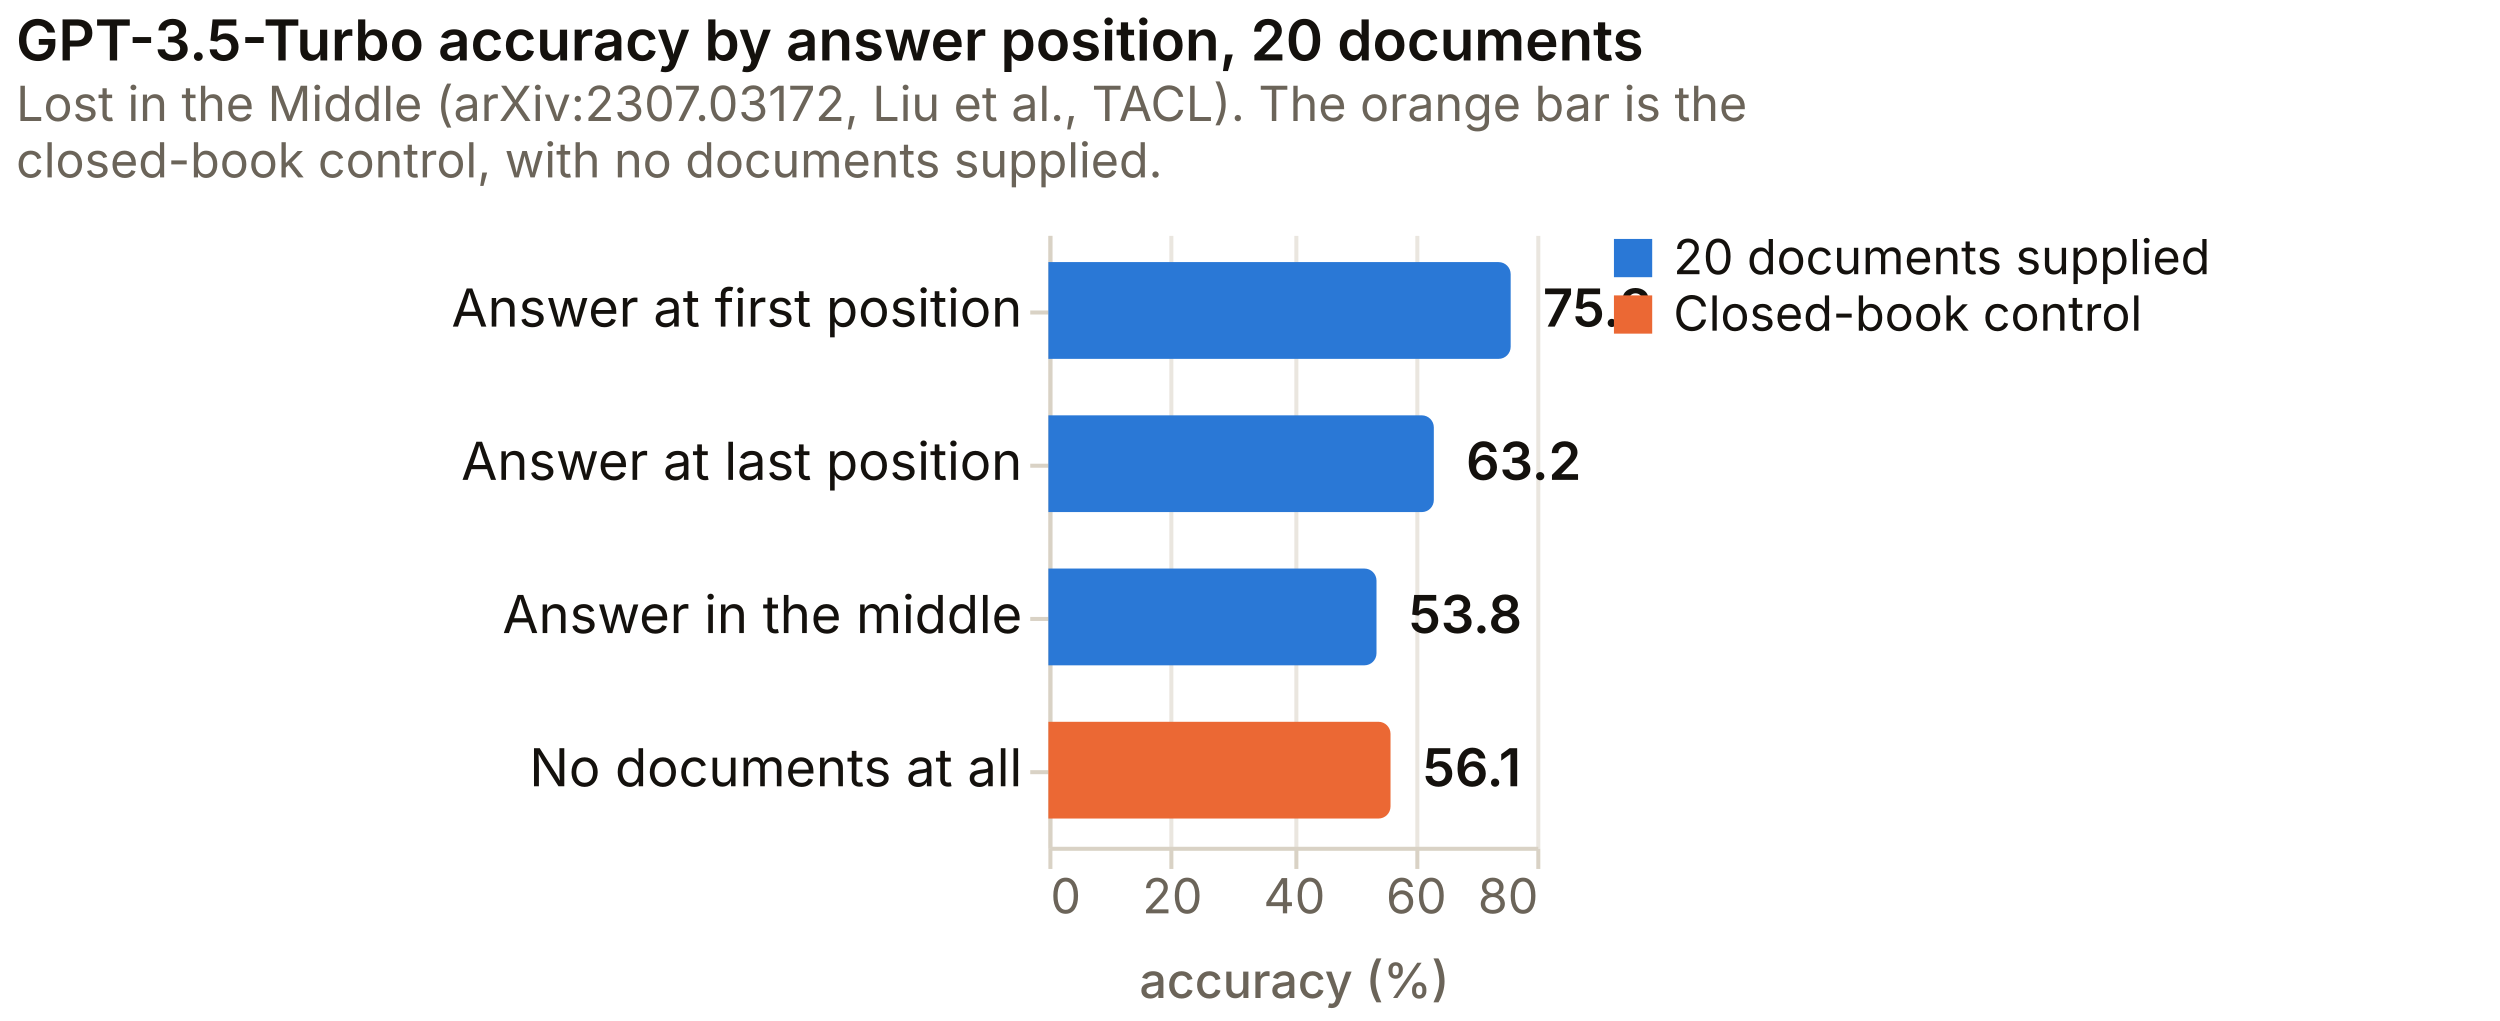
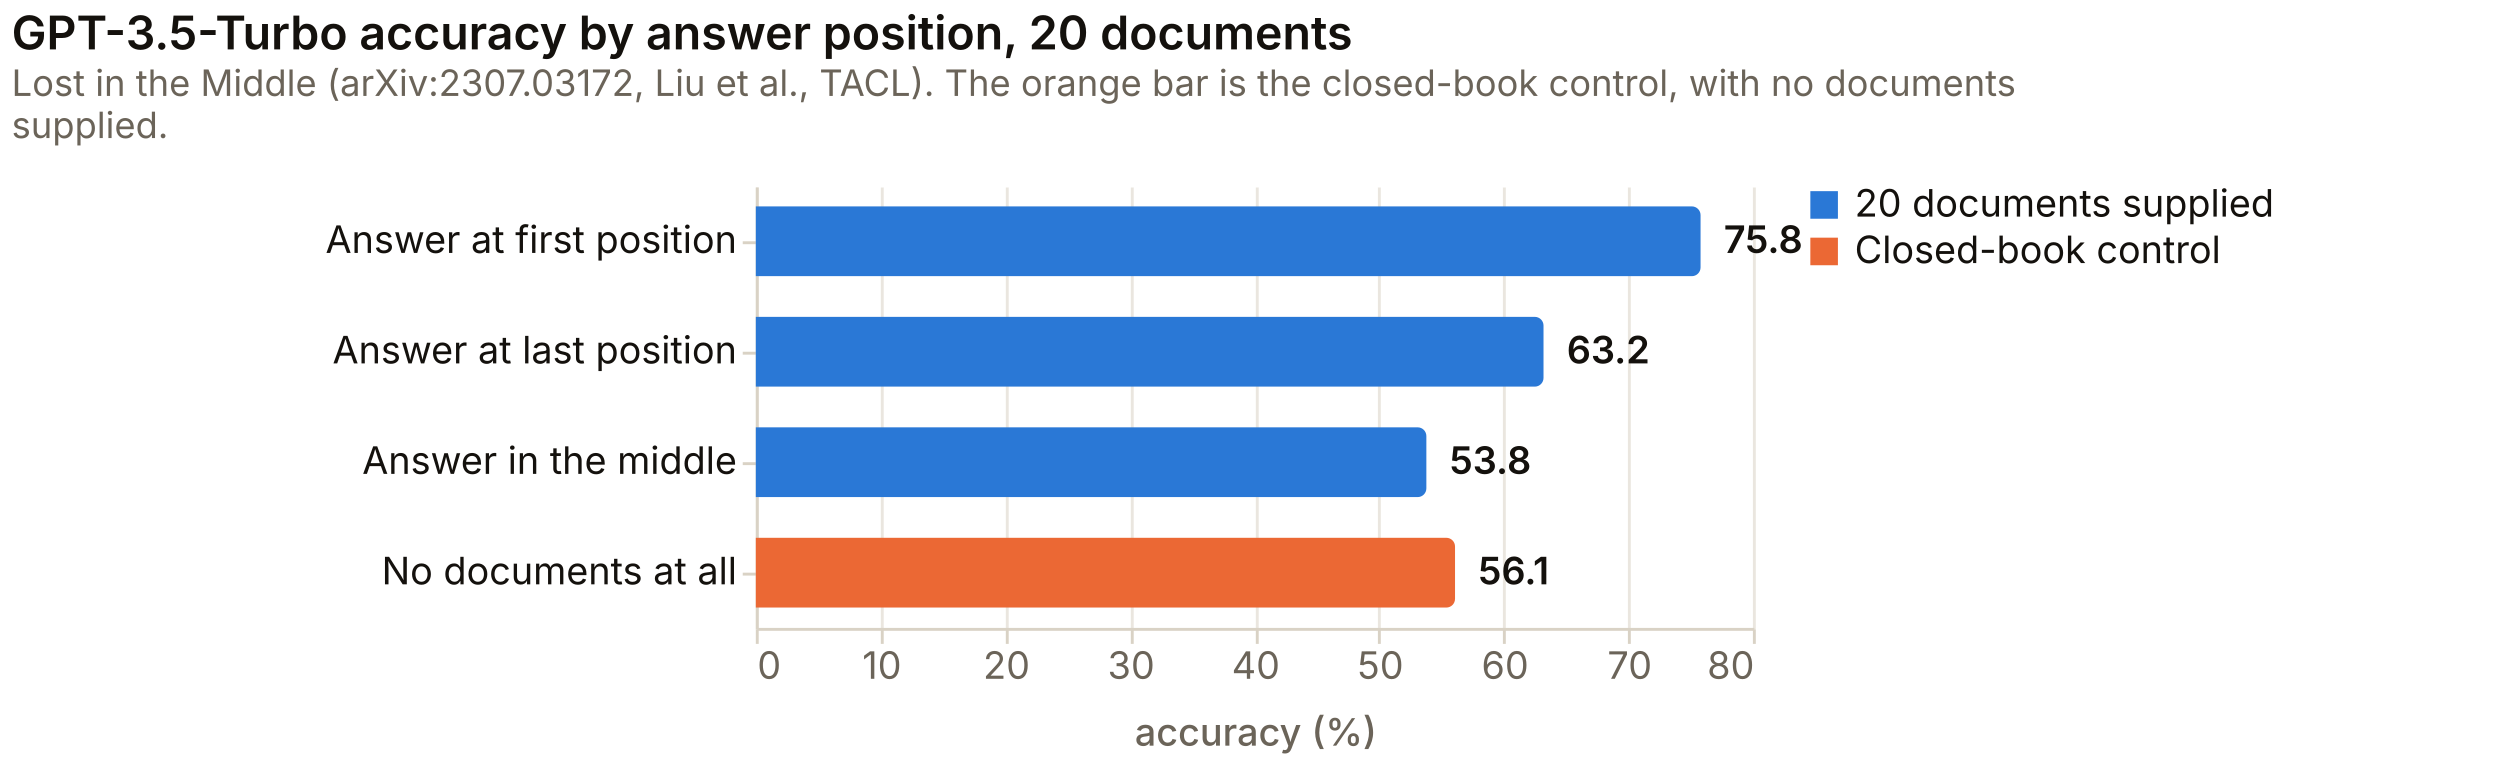
- <svg xmlns="http://www.w3.org/2000/svg" version="1.1" class="marks" width="620" height="253" viewBox="0 0 620 253">
-   <g fill="none" stroke-miterlimit="4" transform="translate(260,58)">
+ <svg xmlns="http://www.w3.org/2000/svg" version="1.1" class="marks" width="860" height="263" viewBox="0 0 860 263">
+   <g fill="none" stroke-miterlimit="4" transform="translate(260,64)">
    <g class="mark-group role-frame root" role="graphics-object" aria-roledescription="group mark container">
      <g transform="translate(0,0)">
-         <path class="background" aria-hidden="true" d="M0,0h121v152h-121Z" />
+         <path class="background" aria-hidden="true" d="M0,0h343v152h-343Z" />
        <g>
          <g class="mark-group role-axis" aria-hidden="true">
            <g transform="translate(0.5,152.5)">
              <path class="background" aria-hidden="true" d="M0,0h0v0h0Z" pointer-events="none" />
              <g>
                <g class="mark-rule role-axis-grid" pointer-events="none">
                  <line transform="translate(0,0)" x2="0" y2="-152" stroke="#d9d2c5" stroke-opacity="0.55" stroke-width="1" opacity="1" />
-                   <line transform="translate(30,0)" x2="0" y2="-152" stroke="#d9d2c5" stroke-opacity="0.55" stroke-width="1" opacity="1" />
-                   <line transform="translate(61,0)" x2="0" y2="-152" stroke="#d9d2c5" stroke-opacity="0.55" stroke-width="1" opacity="1" />
-                   <line transform="translate(91,0)" x2="0" y2="-152" stroke="#d9d2c5" stroke-opacity="0.55" stroke-width="1" opacity="1" />
-                   <line transform="translate(121,0)" x2="0" y2="-152" stroke="#d9d2c5" stroke-opacity="0.55" stroke-width="1" opacity="1" />
+                   <line transform="translate(43,0)" x2="0" y2="-152" stroke="#d9d2c5" stroke-opacity="0.55" stroke-width="1" opacity="1" />
+                   <line transform="translate(86,0)" x2="0" y2="-152" stroke="#d9d2c5" stroke-opacity="0.55" stroke-width="1" opacity="1" />
+                   <line transform="translate(129,0)" x2="0" y2="-152" stroke="#d9d2c5" stroke-opacity="0.55" stroke-width="1" opacity="1" />
+                   <line transform="translate(172,0)" x2="0" y2="-152" stroke="#d9d2c5" stroke-opacity="0.55" stroke-width="1" opacity="1" />
+                   <line transform="translate(214,0)" x2="0" y2="-152" stroke="#d9d2c5" stroke-opacity="0.55" stroke-width="1" opacity="1" />
+                   <line transform="translate(257,0)" x2="0" y2="-152" stroke="#d9d2c5" stroke-opacity="0.55" stroke-width="1" opacity="1" />
+                   <line transform="translate(300,0)" x2="0" y2="-152" stroke="#d9d2c5" stroke-opacity="0.55" stroke-width="1" opacity="1" />
+                   <line transform="translate(343,0)" x2="0" y2="-152" stroke="#d9d2c5" stroke-opacity="0.55" stroke-width="1" opacity="1" />
                </g>
              </g>
              <path class="foreground" aria-hidden="true" d="" pointer-events="none" display="none" />
            </g>
          </g>
          <g class="mark-group role-axis" role="graphics-symbol" aria-roledescription="axis" aria-label="X-axis titled 'accuracy (%)' for a linear scale with values from 0 to 80">
            <g transform="translate(0.5,152.5)">
              <path class="background" aria-hidden="true" d="M0,0h0v0h0Z" pointer-events="none" />
              <g>
                <g class="mark-rule role-axis-tick" pointer-events="none">
                  <line transform="translate(0,0)" x2="0" y2="5" stroke="#d9d2c5" stroke-width="1" opacity="1" />
-                   <line transform="translate(30,0)" x2="0" y2="5" stroke="#d9d2c5" stroke-width="1" opacity="1" />
-                   <line transform="translate(61,0)" x2="0" y2="5" stroke="#d9d2c5" stroke-width="1" opacity="1" />
-                   <line transform="translate(91,0)" x2="0" y2="5" stroke="#d9d2c5" stroke-width="1" opacity="1" />
-                   <line transform="translate(121,0)" x2="0" y2="5" stroke="#d9d2c5" stroke-width="1" opacity="1" />
+                   <line transform="translate(43,0)" x2="0" y2="5" stroke="#d9d2c5" stroke-width="1" opacity="1" />
+                   <line transform="translate(86,0)" x2="0" y2="5" stroke="#d9d2c5" stroke-width="1" opacity="1" />
+                   <line transform="translate(129,0)" x2="0" y2="5" stroke="#d9d2c5" stroke-width="1" opacity="1" />
+                   <line transform="translate(172,0)" x2="0" y2="5" stroke="#d9d2c5" stroke-width="1" opacity="1" />
+                   <line transform="translate(214,0)" x2="0" y2="5" stroke="#d9d2c5" stroke-width="1" opacity="1" />
+                   <line transform="translate(257,0)" x2="0" y2="5" stroke="#d9d2c5" stroke-width="1" opacity="1" />
+                   <line transform="translate(300,0)" x2="0" y2="5" stroke="#d9d2c5" stroke-width="1" opacity="1" />
+                   <line transform="translate(343,0)" x2="0" y2="5" stroke="#d9d2c5" stroke-width="1" opacity="1" />
                </g>
                <g class="mark-text role-axis-label" pointer-events="none">
-                   <text text-anchor="start" transform="translate(0,16)" font-family="ui-sans-serif, system-ui, -apple-system, 'Segoe UI', Inter, Helvetica, Arial, sans-serif" font-size="12px" fill="#6b6459" opacity="1">0</text>
-                   <text text-anchor="middle" transform="translate(30.25,16)" font-family="ui-sans-serif, system-ui, -apple-system, 'Segoe UI', Inter, Helvetica, Arial, sans-serif" font-size="12px" fill="#6b6459" opacity="1">20</text>
-                   <text text-anchor="middle" transform="translate(60.5,16)" font-family="ui-sans-serif, system-ui, -apple-system, 'Segoe UI', Inter, Helvetica, Arial, sans-serif" font-size="12px" fill="#6b6459" opacity="1">40</text>
-                   <text text-anchor="middle" transform="translate(90.75,16)" font-family="ui-sans-serif, system-ui, -apple-system, 'Segoe UI', Inter, Helvetica, Arial, sans-serif" font-size="12px" fill="#6b6459" opacity="1">60</text>
-                   <text text-anchor="end" transform="translate(121,16)" font-family="ui-sans-serif, system-ui, -apple-system, 'Segoe UI', Inter, Helvetica, Arial, sans-serif" font-size="12px" fill="#6b6459" opacity="1">80</text>
+                   <text text-anchor="start" transform="translate(0,17)" font-family="ui-sans-serif, system-ui, -apple-system, 'Segoe UI', Inter, Helvetica, Arial, sans-serif" font-size="13px" fill="#6b6459" opacity="1">0</text>
+                   <text text-anchor="middle" transform="translate(42.875,17)" font-family="ui-sans-serif, system-ui, -apple-system, 'Segoe UI', Inter, Helvetica, Arial, sans-serif" font-size="13px" fill="#6b6459" opacity="1">10</text>
+                   <text text-anchor="middle" transform="translate(85.75,17)" font-family="ui-sans-serif, system-ui, -apple-system, 'Segoe UI', Inter, Helvetica, Arial, sans-serif" font-size="13px" fill="#6b6459" opacity="1">20</text>
+                   <text text-anchor="middle" transform="translate(128.625,17)" font-family="ui-sans-serif, system-ui, -apple-system, 'Segoe UI', Inter, Helvetica, Arial, sans-serif" font-size="13px" fill="#6b6459" opacity="1">30</text>
+                   <text text-anchor="middle" transform="translate(171.5,17)" font-family="ui-sans-serif, system-ui, -apple-system, 'Segoe UI', Inter, Helvetica, Arial, sans-serif" font-size="13px" fill="#6b6459" opacity="1">40</text>
+                   <text text-anchor="middle" transform="translate(214.375,17)" font-family="ui-sans-serif, system-ui, -apple-system, 'Segoe UI', Inter, Helvetica, Arial, sans-serif" font-size="13px" fill="#6b6459" opacity="1">50</text>
+                   <text text-anchor="middle" transform="translate(257.25,17)" font-family="ui-sans-serif, system-ui, -apple-system, 'Segoe UI', Inter, Helvetica, Arial, sans-serif" font-size="13px" fill="#6b6459" opacity="1">60</text>
+                   <text text-anchor="middle" transform="translate(300.125,17)" font-family="ui-sans-serif, system-ui, -apple-system, 'Segoe UI', Inter, Helvetica, Arial, sans-serif" font-size="13px" fill="#6b6459" opacity="1">70</text>
+                   <text text-anchor="end" transform="translate(343,17)" font-family="ui-sans-serif, system-ui, -apple-system, 'Segoe UI', Inter, Helvetica, Arial, sans-serif" font-size="13px" fill="#6b6459" opacity="1">80</text>
                </g>
                <g class="mark-rule role-axis-domain" pointer-events="none">
-                   <line transform="translate(0,0)" x2="121" y2="0" stroke="#d9d2c5" stroke-width="1" opacity="1" />
+                   <line transform="translate(0,0)" x2="343" y2="0" stroke="#d9d2c5" stroke-width="1" opacity="1" />
                </g>
                <g class="mark-text role-axis-title" pointer-events="none">
-                   <text text-anchor="middle" transform="translate(60.5,37)" font-family="ui-sans-serif, system-ui, -apple-system, 'Segoe UI', Inter, Helvetica, Arial, sans-serif" font-size="12px" font-weight="500" fill="#6b6459" opacity="1">accuracy (%)</text>
+                   <text text-anchor="middle" transform="translate(171.5,40)" font-family="ui-sans-serif, system-ui, -apple-system, 'Segoe UI', Inter, Helvetica, Arial, sans-serif" font-size="13px" font-weight="500" fill="#6b6459" opacity="1">accuracy (%)</text>
                </g>
              </g>
              <path class="foreground" aria-hidden="true" d="" pointer-events="none" display="none" />
            </g>
          </g>
          <g class="mark-group role-axis" role="graphics-symbol" aria-roledescription="axis" aria-label="Y-axis for a discrete scale with 4 values: Answer at first position, Answer at last position, Answer in the middle, No documents at all">
            <g transform="translate(0.5,0.5)">
              <path class="background" aria-hidden="true" d="M0,0h0v0h0Z" pointer-events="none" />
              <g>
                <g class="mark-rule role-axis-tick" pointer-events="none">
                  <line transform="translate(0,19)" x2="-5" y2="0" stroke="#d9d2c5" stroke-width="1" opacity="1" />
                  <line transform="translate(0,57)" x2="-5" y2="0" stroke="#d9d2c5" stroke-width="1" opacity="1" />
                  <line transform="translate(0,95)" x2="-5" y2="0" stroke="#d9d2c5" stroke-width="1" opacity="1" />
                  <line transform="translate(0,133)" x2="-5" y2="0" stroke="#d9d2c5" stroke-width="1" opacity="1" />
                </g>
                <g class="mark-text role-axis-label" pointer-events="none">
                  <text text-anchor="end" transform="translate(-7,22.5)" font-family="ui-sans-serif, system-ui, -apple-system, 'Segoe UI', Inter, Helvetica, Arial, sans-serif" font-size="13px" fill="#14110d" opacity="1">Answer at first position</text>
                  <text text-anchor="end" transform="translate(-7,60.5)" font-family="ui-sans-serif, system-ui, -apple-system, 'Segoe UI', Inter, Helvetica, Arial, sans-serif" font-size="13px" fill="#14110d" opacity="1">Answer at last position</text>
                  <text text-anchor="end" transform="translate(-7,98.5)" font-family="ui-sans-serif, system-ui, -apple-system, 'Segoe UI', Inter, Helvetica, Arial, sans-serif" font-size="13px" fill="#14110d" opacity="1">Answer in the middle</text>
                  <text text-anchor="end" transform="translate(-7,136.5)" font-family="ui-sans-serif, system-ui, -apple-system, 'Segoe UI', Inter, Helvetica, Arial, sans-serif" font-size="13px" fill="#14110d" opacity="1">No documents at all</text>
                </g>
                <g class="mark-rule role-axis-domain" pointer-events="none">
                  <line transform="translate(0,0)" x2="0" y2="152" stroke="#d9d2c5" stroke-width="1" opacity="1" />
                </g>
              </g>
              <path class="foreground" aria-hidden="true" d="" pointer-events="none" display="none" />
            </g>
          </g>
          <g class="mark-group role-scope" role="graphics-object" aria-roledescription="group mark container">
            <g transform="translate(0,7)">
-               <path class="background" aria-hidden="true" d="M0,0L111.648,0C113.303,0,114.648,1.344,114.648,3L114.648,21C114.648,22.656,113.303,24,111.648,24L0,24C0,24,0,24,0,24L0,0C0,0,0,0,0,0Z" />
+               <path class="background" aria-hidden="true" d="M0,0L321.993,0C323.648,0,324.993,1.344,324.993,3L324.993,21C324.993,22.656,323.648,24,321.993,24L0,24C0,24,0,24,0,24L0,0C0,0,0,0,0,0Z" />
              <g clip-path="url(#clip11)">
                <g class="mark-group role-scope" role="graphics-object" aria-roledescription="group mark container">
                  <g transform="translate(0,0)">
                    <path class="background" aria-hidden="true" d="M0,0h0v24h0Z" />
                    <g>
                      <g class="mark-rect role-mark layer_0_marks" role="graphics-object" aria-roledescription="rect mark container">
-                         <path aria-label="accuracy (%): 75.8; case: Answer at first position; kind: 20 documents supplied" role="graphics-symbol" aria-roledescription="bar" d="M0,0h114.648v24h-114.648Z" fill="#2a78d6" />
+                         <path aria-label="accuracy (%): 75.8; case: Answer at first position; kind: 20 documents supplied" role="graphics-symbol" aria-roledescription="bar" d="M0,0h324.993v24h-324.993Z" fill="#2a78d6" />
                      </g>
                    </g>
                    <path class="foreground" aria-hidden="true" d="" display="none" />
                  </g>
                </g>
              </g>
              <path class="foreground" aria-hidden="true" d="" display="none" />
            </g>
            <g transform="translate(0,45)">
-               <path class="background" aria-hidden="true" d="M0,0L92.59,0C94.246,0,95.59,1.344,95.59,3L95.59,21C95.59,22.656,94.246,24,92.59,24L0,24C0,24,0,24,0,24L0,0C0,0,0,0,0,0Z" />
+               <path class="background" aria-hidden="true" d="M0,0L267.97,0C269.626,0,270.97,1.344,270.97,3L270.97,21C270.97,22.656,269.626,24,267.97,24L0,24C0,24,0,24,0,24L0,0C0,0,0,0,0,0Z" />
              <g clip-path="url(#clip12)">
                <g class="mark-group role-scope" role="graphics-object" aria-roledescription="group mark container">
                  <g transform="translate(0,0)">
                    <path class="background" aria-hidden="true" d="M0,0h0v24h0Z" />
                    <g>
                      <g class="mark-rect role-mark layer_0_marks" role="graphics-object" aria-roledescription="rect mark container">
-                         <path aria-label="accuracy (%): 63.2; case: Answer at last position; kind: 20 documents supplied" role="graphics-symbol" aria-roledescription="bar" d="M0,0h95.59v24h-95.59Z" fill="#2a78d6" />
+                         <path aria-label="accuracy (%): 63.2; case: Answer at last position; kind: 20 documents supplied" role="graphics-symbol" aria-roledescription="bar" d="M0,0h270.97v24h-270.97Z" fill="#2a78d6" />
                      </g>
                    </g>
                    <path class="foreground" aria-hidden="true" d="" display="none" />
                  </g>
                </g>
              </g>
              <path class="foreground" aria-hidden="true" d="" display="none" />
            </g>
            <g transform="translate(0,121)">
-               <path class="background" aria-hidden="true" d="M0,0L81.851,0C83.507,0,84.851,1.344,84.851,3L84.851,21C84.851,22.656,83.507,24,81.851,24L0,24C0,24,0,24,0,24L0,0C0,0,0,0,0,0Z" />
+               <path class="background" aria-hidden="true" d="M0,0L237.529,0C239.184,0,240.529,1.344,240.529,3L240.529,21C240.529,22.656,239.184,24,237.529,24L0,24C0,24,0,24,0,24L0,0C0,0,0,0,0,0Z" />
              <g clip-path="url(#clip13)">
                <g class="mark-group role-scope" role="graphics-object" aria-roledescription="group mark container">
                  <g transform="translate(0,0)">
                    <path class="background" aria-hidden="true" d="M0,0h0v24h0Z" />
                    <g>
                      <g class="mark-rect role-mark layer_0_marks" role="graphics-object" aria-roledescription="rect mark container">
-                         <path aria-label="accuracy (%): 56.1; case: No documents at all; kind: Closed-book control" role="graphics-symbol" aria-roledescription="bar" d="M0,0h84.851v24h-84.851Z" fill="#eb6834" />
+                         <path aria-label="accuracy (%): 56.1; case: No documents at all; kind: Closed-book control" role="graphics-symbol" aria-roledescription="bar" d="M0,0h240.529v24h-240.529Z" fill="#eb6834" />
                      </g>
                    </g>
                    <path class="foreground" aria-hidden="true" d="" display="none" />
                  </g>
                </g>
              </g>
              <path class="foreground" aria-hidden="true" d="" display="none" />
            </g>
            <g transform="translate(0,83)">
-               <path class="background" aria-hidden="true" d="M0,0L78.373,0C80.028,0,81.373,1.344,81.373,3L81.373,21C81.373,22.656,80.028,24,78.373,24L0,24C0,24,0,24,0,24L0,0C0,0,0,0,0,0Z" />
+               <path class="background" aria-hidden="true" d="M0,0L227.667,0C229.323,0,230.667,1.344,230.667,3L230.667,21C230.667,22.656,229.323,24,227.667,24L0,24C0,24,0,24,0,24L0,0C0,0,0,0,0,0Z" />
              <g clip-path="url(#clip14)">
                <g class="mark-group role-scope" role="graphics-object" aria-roledescription="group mark container">
                  <g transform="translate(0,0)">
                    <path class="background" aria-hidden="true" d="M0,0h0v24h0Z" />
                    <g>
                      <g class="mark-rect role-mark layer_0_marks" role="graphics-object" aria-roledescription="rect mark container">
-                         <path aria-label="accuracy (%): 53.8; case: Answer in the middle; kind: 20 documents supplied" role="graphics-symbol" aria-roledescription="bar" d="M0,0h81.373v24h-81.373Z" fill="#2a78d6" />
+                         <path aria-label="accuracy (%): 53.8; case: Answer in the middle; kind: 20 documents supplied" role="graphics-symbol" aria-roledescription="bar" d="M0,0h230.667v24h-230.667Z" fill="#2a78d6" />
                      </g>
                    </g>
                    <path class="foreground" aria-hidden="true" d="" display="none" />
                  </g>
                </g>
              </g>
              <path class="foreground" aria-hidden="true" d="" display="none" />
            </g>
          </g>
          <g class="mark-text role-mark layer_1_marks" role="graphics-object" aria-roledescription="text mark container">
-             <text aria-label="accuracy (%): 75.8; case: Answer at first position; v: 75.8" role="graphics-symbol" aria-roledescription="text mark" text-anchor="start" transform="translate(122.6475,23)" font-family="ui-sans-serif, system-ui, -apple-system, 'Segoe UI', Inter, Helvetica, Arial, sans-serif" font-size="13px" font-weight="600" fill="#14110d">75.8</text>
-             <text aria-label="accuracy (%): 63.2; case: Answer at last position; v: 63.2" role="graphics-symbol" aria-roledescription="text mark" text-anchor="start" transform="translate(103.59,61)" font-family="ui-sans-serif, system-ui, -apple-system, 'Segoe UI', Inter, Helvetica, Arial, sans-serif" font-size="13px" font-weight="600" fill="#14110d">63.2</text>
-             <text aria-label="accuracy (%): 56.1; case: No documents at all; v: 56.1" role="graphics-symbol" aria-roledescription="text mark" text-anchor="start" transform="translate(92.85125,137)" font-family="ui-sans-serif, system-ui, -apple-system, 'Segoe UI', Inter, Helvetica, Arial, sans-serif" font-size="13px" font-weight="600" fill="#14110d">56.1</text>
-             <text aria-label="accuracy (%): 53.8; case: Answer in the middle; v: 53.8" role="graphics-symbol" aria-roledescription="text mark" text-anchor="start" transform="translate(89.3725,99)" font-family="ui-sans-serif, system-ui, -apple-system, 'Segoe UI', Inter, Helvetica, Arial, sans-serif" font-size="13px" font-weight="600" fill="#14110d">53.8</text>
+             <text aria-label="accuracy (%): 75.8; case: Answer at first position; v: 75.8" role="graphics-symbol" aria-roledescription="text mark" text-anchor="start" transform="translate(332.9925,23)" font-family="ui-sans-serif, system-ui, -apple-system, 'Segoe UI', Inter, Helvetica, Arial, sans-serif" font-size="13px" font-weight="600" fill="#14110d">75.8</text>
+             <text aria-label="accuracy (%): 63.2; case: Answer at last position; v: 63.2" role="graphics-symbol" aria-roledescription="text mark" text-anchor="start" transform="translate(278.97,61)" font-family="ui-sans-serif, system-ui, -apple-system, 'Segoe UI', Inter, Helvetica, Arial, sans-serif" font-size="13px" font-weight="600" fill="#14110d">63.2</text>
+             <text aria-label="accuracy (%): 56.1; case: No documents at all; v: 56.1" role="graphics-symbol" aria-roledescription="text mark" text-anchor="start" transform="translate(248.5288,137)" font-family="ui-sans-serif, system-ui, -apple-system, 'Segoe UI', Inter, Helvetica, Arial, sans-serif" font-size="13px" font-weight="600" fill="#14110d">56.1</text>
+             <text aria-label="accuracy (%): 53.8; case: Answer in the middle; v: 53.8" role="graphics-symbol" aria-roledescription="text mark" text-anchor="start" transform="translate(238.6675,99)" font-family="ui-sans-serif, system-ui, -apple-system, 'Segoe UI', Inter, Helvetica, Arial, sans-serif" font-size="13px" font-weight="600" fill="#14110d">53.8</text>
          </g>
          <g class="mark-group role-legend" role="graphics-symbol" aria-roledescription="legend" aria-label="Symbol legend for fill color with 2 values: 20 documents supplied, Closed-book control">
-             <g transform="translate(139,0)">
-               <path class="background" aria-hidden="true" d="M0,0h217v26h-217Z" pointer-events="none" />
+             <g transform="translate(361,0)">
+               <path class="background" aria-hidden="true" d="M0,0h235v30h-235Z" pointer-events="none" />
              <g>
                <g class="mark-group role-legend-entry">
                  <g transform="translate(0,0)">
                    <path class="background" aria-hidden="true" d="M0,0h0v0h0Z" pointer-events="none" />
                    <g>
                      <g class="mark-group role-scope" role="graphics-object" aria-roledescription="group mark container">
                        <g transform="translate(0,0)">
-                           <path class="background" aria-hidden="true" d="M0,0h217v12h-217Z" pointer-events="none" opacity="1" />
+                           <path class="background" aria-hidden="true" d="M0,0h235v13.5h-235Z" pointer-events="none" opacity="1" />
                          <g>
                            <g class="mark-symbol role-legend-symbol" pointer-events="none">
-                               <path transform="translate(6,6)" d="M-4.743,-4.743h9.487v9.487h-9.487Z" fill="#2a78d6" stroke-width="1.5" opacity="1" />
+                               <path transform="translate(6.5,6.5)" d="M-4.743,-4.743h9.487v9.487h-9.487Z" fill="#2a78d6" stroke-width="1.5" opacity="1" />
                            </g>
                            <g class="mark-text role-legend-label" pointer-events="none">
-                               <text text-anchor="start" transform="translate(16,10)" font-family="ui-sans-serif, system-ui, -apple-system, 'Segoe UI', Inter, Helvetica, Arial, sans-serif" font-size="12px" fill="#14110d" opacity="1">20 documents supplied</text>
+                               <text text-anchor="start" transform="translate(17,10.5)" font-family="ui-sans-serif, system-ui, -apple-system, 'Segoe UI', Inter, Helvetica, Arial, sans-serif" font-size="13px" fill="#14110d" opacity="1">20 documents supplied</text>
                            </g>
                          </g>
                          <path class="foreground" aria-hidden="true" d="" pointer-events="none" display="none" />
                        </g>
-                         <g transform="translate(0,14)">
-                           <path class="background" aria-hidden="true" d="M0,0h217v12h-217Z" pointer-events="none" opacity="1" />
+                         <g transform="translate(0,16)">
+                           <path class="background" aria-hidden="true" d="M0,0h235v13.5h-235Z" pointer-events="none" opacity="1" />
                          <g>
                            <g class="mark-symbol role-legend-symbol" pointer-events="none">
-                               <path transform="translate(6,6)" d="M-4.743,-4.743h9.487v9.487h-9.487Z" fill="#eb6834" stroke-width="1.5" opacity="1" />
+                               <path transform="translate(6.5,6.5)" d="M-4.743,-4.743h9.487v9.487h-9.487Z" fill="#eb6834" stroke-width="1.5" opacity="1" />
                            </g>
                            <g class="mark-text role-legend-label" pointer-events="none">
-                               <text text-anchor="start" transform="translate(16,10)" font-family="ui-sans-serif, system-ui, -apple-system, 'Segoe UI', Inter, Helvetica, Arial, sans-serif" font-size="12px" fill="#14110d" opacity="1">Closed-book control</text>
+                               <text text-anchor="start" transform="translate(17,10.5)" font-family="ui-sans-serif, system-ui, -apple-system, 'Segoe UI', Inter, Helvetica, Arial, sans-serif" font-size="13px" fill="#14110d" opacity="1">Closed-book control</text>
                            </g>
                          </g>
                          <path class="foreground" aria-hidden="true" d="" pointer-events="none" display="none" />
                        </g>
                      </g>
                    </g>
                    <path class="foreground" aria-hidden="true" d="" pointer-events="none" display="none" />
                  </g>
                </g>
              </g>
              <path class="foreground" aria-hidden="true" d="" pointer-events="none" display="none" />
            </g>
          </g>
          <g class="mark-group role-title">
-             <g transform="translate(-256,-54)">
+             <g transform="translate(-256,-60)">
              <path class="background" aria-hidden="true" d="M0,0h0v0h0Z" pointer-events="none" />
              <g>
                <g class="mark-text role-title-text" role="graphics-symbol" aria-roledescription="title" aria-label="Title text 'GPT-3.5-Turbo accuracy by answer position, 20 documents'" pointer-events="none">
-                   <text text-anchor="start" transform="translate(0,11)" font-family="ui-sans-serif, system-ui, -apple-system, 'Segoe UI', Inter, Helvetica, Arial, sans-serif" font-size="14px" font-weight="600" fill="#14110d" opacity="1">GPT-3.5-Turbo accuracy by answer position, 20 documents</text>
+                   <text text-anchor="start" transform="translate(0,13)" font-family="ui-sans-serif, system-ui, -apple-system, 'Segoe UI', Inter, Helvetica, Arial, sans-serif" font-size="16px" font-weight="600" fill="#14110d" opacity="1">GPT-3.5-Turbo accuracy by answer position, 20 documents</text>
                </g>
                <g class="mark-text role-title-subtitle" role="graphics-symbol" aria-roledescription="subtitle" aria-label="Subtitle text 'Lost in the Middle (arXiv:2307.03172, Liu et al., TACL). The orange bar is the closed-book control, with no documents supplied.'" pointer-events="none">
-                   <text text-anchor="start" transform="translate(0,26)" font-family="ui-sans-serif, system-ui, -apple-system, 'Segoe UI', Inter, Helvetica, Arial, sans-serif" font-size="12px" fill="#6b6459" opacity="1">
-                     <tspan>Lost in the Middle (arXiv:2307.03172, Liu et al., TACL). The orange bar is the</tspan>
-                     <tspan x="0" dy="14">closed-book control, with no documents supplied.</tspan>
+                   <text text-anchor="start" transform="translate(0,29)" font-family="ui-sans-serif, system-ui, -apple-system, 'Segoe UI', Inter, Helvetica, Arial, sans-serif" font-size="12.5px" fill="#6b6459" opacity="1">
+                     <tspan>Lost in the Middle (arXiv:2307.03172, Liu et al., TACL). The orange bar is the closed-book control, with no documents</tspan>
+                     <tspan x="0" dy="14.5">supplied.</tspan>
                  </text>
                </g>
              </g>
              <path class="foreground" aria-hidden="true" d="" pointer-events="none" display="none" />
            </g>
          </g>
        </g>
        <path class="foreground" aria-hidden="true" d="" display="none" />
      </g>
    </g>
  </g>
  <defs>
    <clipPath id="clip11">
-       <path d="M0,0L111.648,0C113.303,0,114.648,1.344,114.648,3L114.648,21C114.648,22.656,113.303,24,111.648,24L0,24C0,24,0,24,0,24L0,0C0,0,0,0,0,0Z" />
+       <path d="M0,0L321.993,0C323.648,0,324.993,1.344,324.993,3L324.993,21C324.993,22.656,323.648,24,321.993,24L0,24C0,24,0,24,0,24L0,0C0,0,0,0,0,0Z" />
    </clipPath>
    <clipPath id="clip12">
-       <path d="M0,0L92.59,0C94.246,0,95.59,1.344,95.59,3L95.59,21C95.59,22.656,94.246,24,92.59,24L0,24C0,24,0,24,0,24L0,0C0,0,0,0,0,0Z" />
+       <path d="M0,0L267.97,0C269.626,0,270.97,1.344,270.97,3L270.97,21C270.97,22.656,269.626,24,267.97,24L0,24C0,24,0,24,0,24L0,0C0,0,0,0,0,0Z" />
    </clipPath>
    <clipPath id="clip13">
-       <path d="M0,0L81.851,0C83.507,0,84.851,1.344,84.851,3L84.851,21C84.851,22.656,83.507,24,81.851,24L0,24C0,24,0,24,0,24L0,0C0,0,0,0,0,0Z" />
+       <path d="M0,0L237.529,0C239.184,0,240.529,1.344,240.529,3L240.529,21C240.529,22.656,239.184,24,237.529,24L0,24C0,24,0,24,0,24L0,0C0,0,0,0,0,0Z" />
    </clipPath>
    <clipPath id="clip14">
-       <path d="M0,0L78.373,0C80.028,0,81.373,1.344,81.373,3L81.373,21C81.373,22.656,80.028,24,78.373,24L0,24C0,24,0,24,0,24L0,0C0,0,0,0,0,0Z" />
+       <path d="M0,0L227.667,0C229.323,0,230.667,1.344,230.667,3L230.667,21C230.667,22.656,229.323,24,227.667,24L0,24C0,24,0,24,0,24L0,0C0,0,0,0,0,0Z" />
    </clipPath>
  </defs>
</svg>
